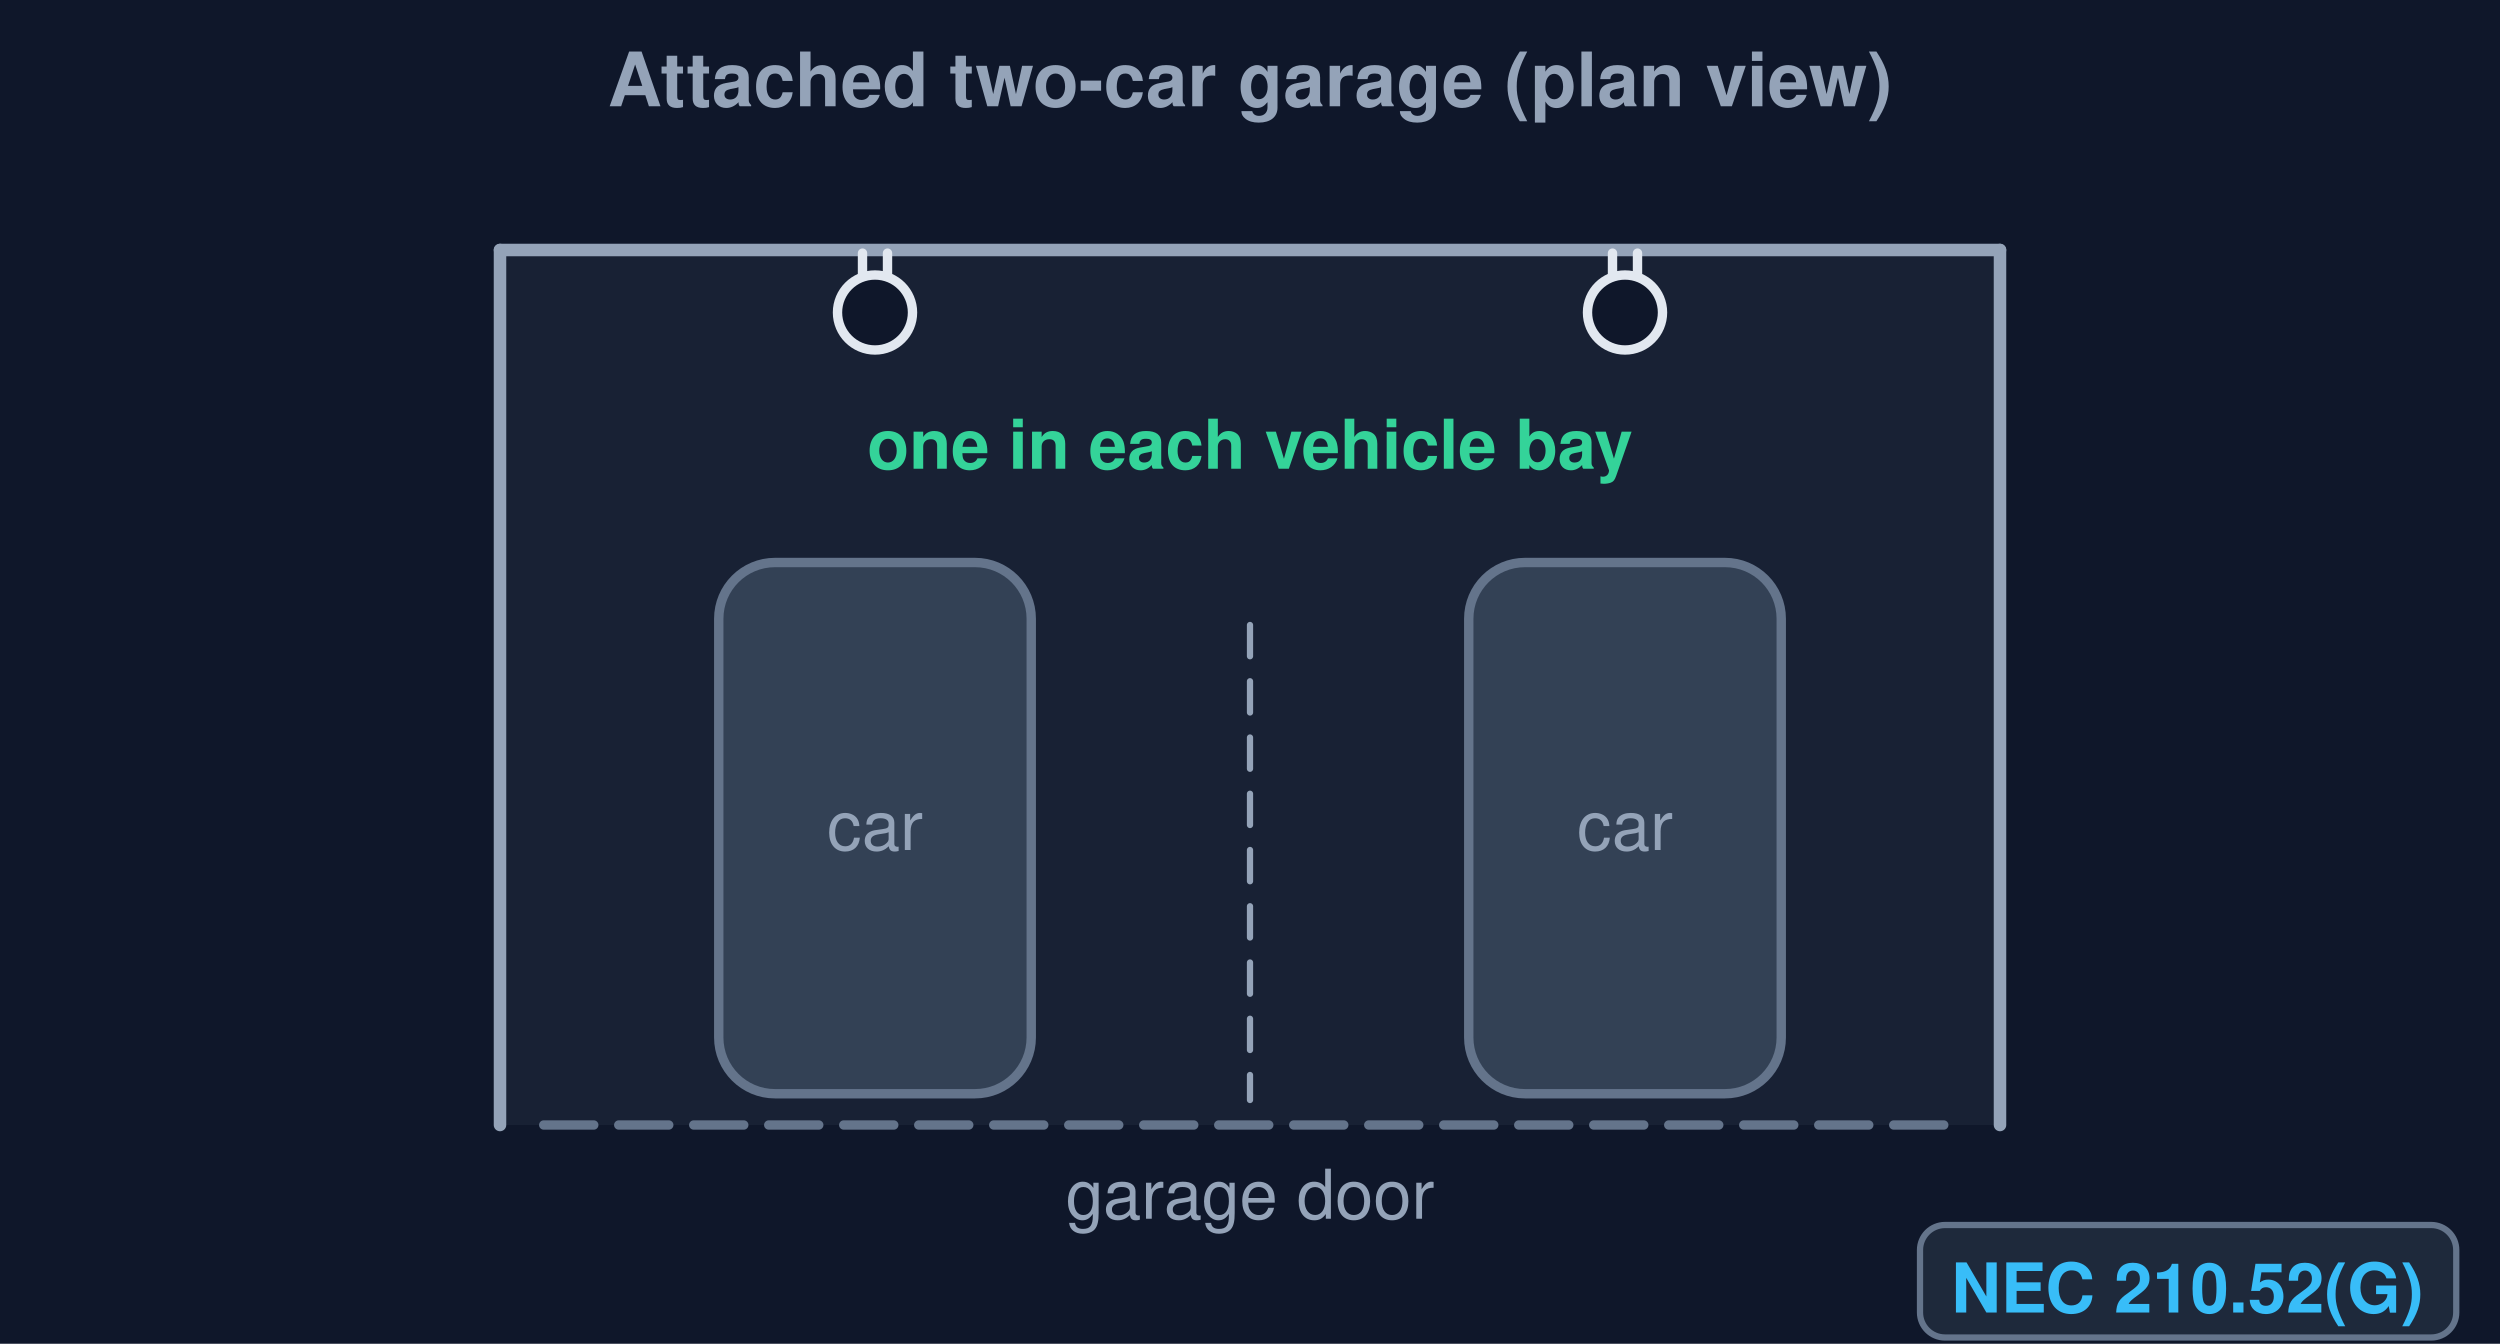
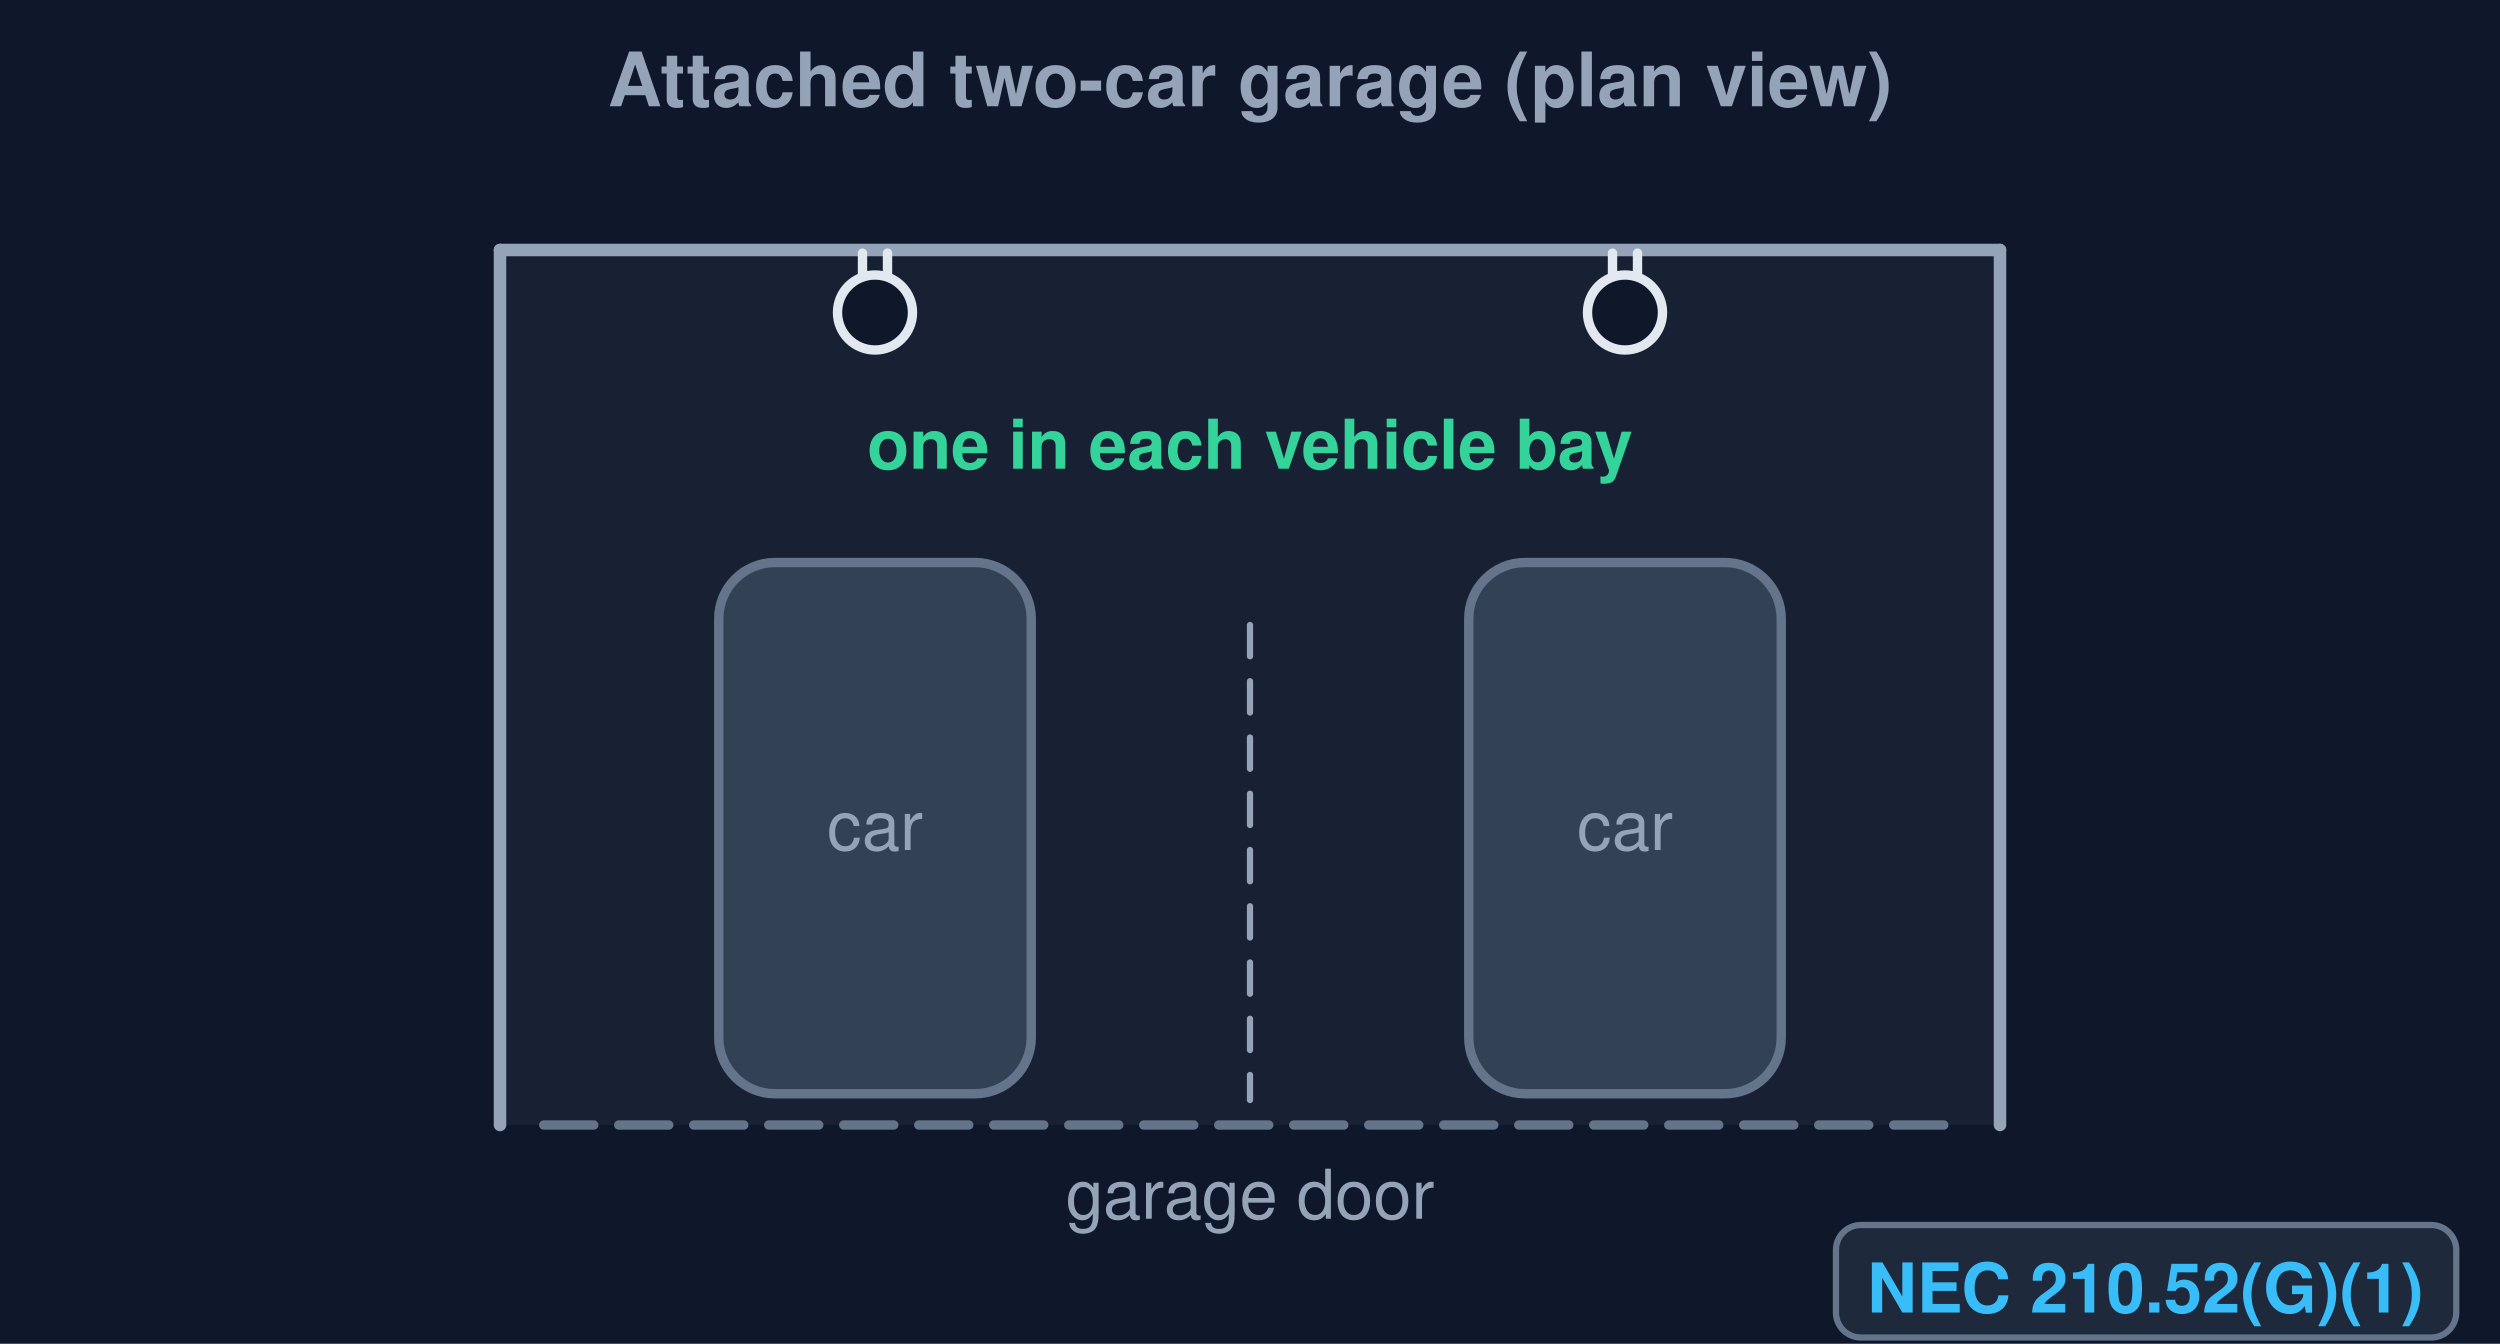
<svg xmlns="http://www.w3.org/2000/svg" width="800" height="430" viewBox="0 0 800 430">
  <rect x="0.0" y="0.0" width="800.0" height="430.0" rx="0" fill="#0f172a" fill-opacity="1.0" stroke="none" stroke-width="2" />
  <text x="400.0" y="34.0" font-family="Helvetica, Arial, sans-serif" font-size="24" font-weight="bold" fill="#94a3b8" text-anchor="middle">Attached two-car garage (plan view)</text>
  <rect x="160.0" y="80.0" width="480.0" height="280.0" rx="0" fill="#1e293b" fill-opacity="0.6" stroke="none" stroke-width="2" />
  <line x1="160.0" y1="80.0" x2="640.0" y2="80.0" stroke="#94a3b8" stroke-width="4" stroke-linecap="round" stroke-opacity="1.0" />
  <line x1="160.0" y1="80.0" x2="160.0" y2="360.0" stroke="#94a3b8" stroke-width="4" stroke-linecap="round" stroke-opacity="1.0" />
  <line x1="640.0" y1="80.0" x2="640.0" y2="360.0" stroke="#94a3b8" stroke-width="4" stroke-linecap="round" stroke-opacity="1.0" />
  <line x1="174.0" y1="360.0" x2="190.0" y2="360.0" stroke="#64748b" stroke-width="3" stroke-linecap="round" stroke-opacity="1.0" />
  <line x1="198.0" y1="360.0" x2="214.0" y2="360.0" stroke="#64748b" stroke-width="3" stroke-linecap="round" stroke-opacity="1.0" />
  <line x1="222.0" y1="360.0" x2="238.0" y2="360.0" stroke="#64748b" stroke-width="3" stroke-linecap="round" stroke-opacity="1.0" />
  <line x1="246.0" y1="360.0" x2="262.0" y2="360.0" stroke="#64748b" stroke-width="3" stroke-linecap="round" stroke-opacity="1.0" />
  <line x1="270.0" y1="360.0" x2="286.0" y2="360.0" stroke="#64748b" stroke-width="3" stroke-linecap="round" stroke-opacity="1.0" />
  <line x1="294.0" y1="360.0" x2="310.0" y2="360.0" stroke="#64748b" stroke-width="3" stroke-linecap="round" stroke-opacity="1.0" />
  <line x1="318.0" y1="360.0" x2="334.0" y2="360.0" stroke="#64748b" stroke-width="3" stroke-linecap="round" stroke-opacity="1.0" />
  <line x1="342.0" y1="360.0" x2="358.0" y2="360.0" stroke="#64748b" stroke-width="3" stroke-linecap="round" stroke-opacity="1.0" />
  <line x1="366.0" y1="360.0" x2="382.0" y2="360.0" stroke="#64748b" stroke-width="3" stroke-linecap="round" stroke-opacity="1.0" />
  <line x1="390.0" y1="360.0" x2="406.0" y2="360.0" stroke="#64748b" stroke-width="3" stroke-linecap="round" stroke-opacity="1.0" />
  <line x1="414.0" y1="360.0" x2="430.0" y2="360.0" stroke="#64748b" stroke-width="3" stroke-linecap="round" stroke-opacity="1.0" />
  <line x1="438.0" y1="360.0" x2="454.0" y2="360.0" stroke="#64748b" stroke-width="3" stroke-linecap="round" stroke-opacity="1.0" />
  <line x1="462.0" y1="360.0" x2="478.0" y2="360.0" stroke="#64748b" stroke-width="3" stroke-linecap="round" stroke-opacity="1.0" />
  <line x1="486.0" y1="360.0" x2="502.0" y2="360.0" stroke="#64748b" stroke-width="3" stroke-linecap="round" stroke-opacity="1.0" />
  <line x1="510.0" y1="360.0" x2="526.0" y2="360.0" stroke="#64748b" stroke-width="3" stroke-linecap="round" stroke-opacity="1.0" />
  <line x1="534.0" y1="360.0" x2="550.0" y2="360.0" stroke="#64748b" stroke-width="3" stroke-linecap="round" stroke-opacity="1.0" />
  <line x1="558.0" y1="360.0" x2="574.0" y2="360.0" stroke="#64748b" stroke-width="3" stroke-linecap="round" stroke-opacity="1.0" />
  <line x1="582.0" y1="360.0" x2="598.0" y2="360.0" stroke="#64748b" stroke-width="3" stroke-linecap="round" stroke-opacity="1.0" />
  <line x1="606.0" y1="360.0" x2="622.0" y2="360.0" stroke="#64748b" stroke-width="3" stroke-linecap="round" stroke-opacity="1.0" />
  <text x="400.0" y="390.0" font-family="Helvetica, Arial, sans-serif" font-size="22" fill="#94a3b8" text-anchor="middle">garage door</text>
  <line x1="400.0" y1="200.0" x2="400.0" y2="210.0" stroke="#94a3b8" stroke-width="2" stroke-linecap="round" stroke-opacity="1.0" />
  <line x1="400.0" y1="218.0" x2="400.0" y2="228.0" stroke="#94a3b8" stroke-width="2" stroke-linecap="round" stroke-opacity="1.0" />
  <line x1="400.0" y1="236.0" x2="400.0" y2="246.0" stroke="#94a3b8" stroke-width="2" stroke-linecap="round" stroke-opacity="1.0" />
  <line x1="400.0" y1="254.0" x2="400.0" y2="264.0" stroke="#94a3b8" stroke-width="2" stroke-linecap="round" stroke-opacity="1.0" />
  <line x1="400.0" y1="272.0" x2="400.0" y2="282.0" stroke="#94a3b8" stroke-width="2" stroke-linecap="round" stroke-opacity="1.0" />
  <line x1="400.0" y1="290.0" x2="400.0" y2="300.0" stroke="#94a3b8" stroke-width="2" stroke-linecap="round" stroke-opacity="1.0" />
  <line x1="400.0" y1="308.0" x2="400.0" y2="318.0" stroke="#94a3b8" stroke-width="2" stroke-linecap="round" stroke-opacity="1.0" />
  <line x1="400.0" y1="326.0" x2="400.0" y2="336.0" stroke="#94a3b8" stroke-width="2" stroke-linecap="round" stroke-opacity="1.0" />
  <line x1="400.0" y1="344.0" x2="400.0" y2="352.0" stroke="#94a3b8" stroke-width="2" stroke-linecap="round" stroke-opacity="1.0" />
  <rect x="230.0" y="180.0" width="100.0" height="170.0" rx="18" fill="#334155" fill-opacity="1.0" stroke="#64748b" stroke-width="3" />
  <text x="280.0" y="272.0" font-family="Helvetica, Arial, sans-serif" font-size="22" fill="#94a3b8" text-anchor="middle">car</text>
  <circle cx="280.0" cy="100.0" r="12" fill="#0f172a" stroke="#e2e8f0" stroke-width="3" />
  <line x1="276.0" y1="88.0" x2="276.0" y2="81.0" stroke="#e2e8f0" stroke-width="3" stroke-linecap="round" stroke-opacity="1.0" />
  <line x1="284.0" y1="88.0" x2="284.0" y2="81.0" stroke="#e2e8f0" stroke-width="3" stroke-linecap="round" stroke-opacity="1.0" />
  <rect x="470.0" y="180.0" width="100.0" height="170.0" rx="18" fill="#334155" fill-opacity="1.0" stroke="#64748b" stroke-width="3" />
  <text x="520.0" y="272.0" font-family="Helvetica, Arial, sans-serif" font-size="22" fill="#94a3b8" text-anchor="middle">car</text>
  <circle cx="520.0" cy="100.0" r="12" fill="#0f172a" stroke="#e2e8f0" stroke-width="3" />
  <line x1="516.0" y1="88.0" x2="516.0" y2="81.0" stroke="#e2e8f0" stroke-width="3" stroke-linecap="round" stroke-opacity="1.0" />
  <line x1="524.0" y1="88.0" x2="524.0" y2="81.0" stroke="#e2e8f0" stroke-width="3" stroke-linecap="round" stroke-opacity="1.0" />
  <text x="400.0" y="150.0" font-family="Helvetica, Arial, sans-serif" font-size="22" font-weight="bold" fill="#34d399" text-anchor="middle">one in each vehicle bay</text>
-   <rect x="614.4" y="392.0" width="171.6" height="36.0" rx="8" fill="#1e293b" fill-opacity="1.0" stroke="#64748b" stroke-width="2" />
-   <text x="624.4" y="420.0" font-family="Helvetica, Arial, sans-serif" font-size="22" font-weight="bold" fill="#38bdf8" text-anchor="start">NEC 210.52(G)</text>
+   <rect x="587.5" y="392.0" width="198.5" height="36.0" rx="8" fill="#1e293b" fill-opacity="1.0" stroke="#64748b" stroke-width="2" />
+   <text x="597.5" y="420.0" font-family="Helvetica, Arial, sans-serif" font-size="22" font-weight="bold" fill="#38bdf8" text-anchor="start">NEC 210.52(G)(1)</text>
</svg>
